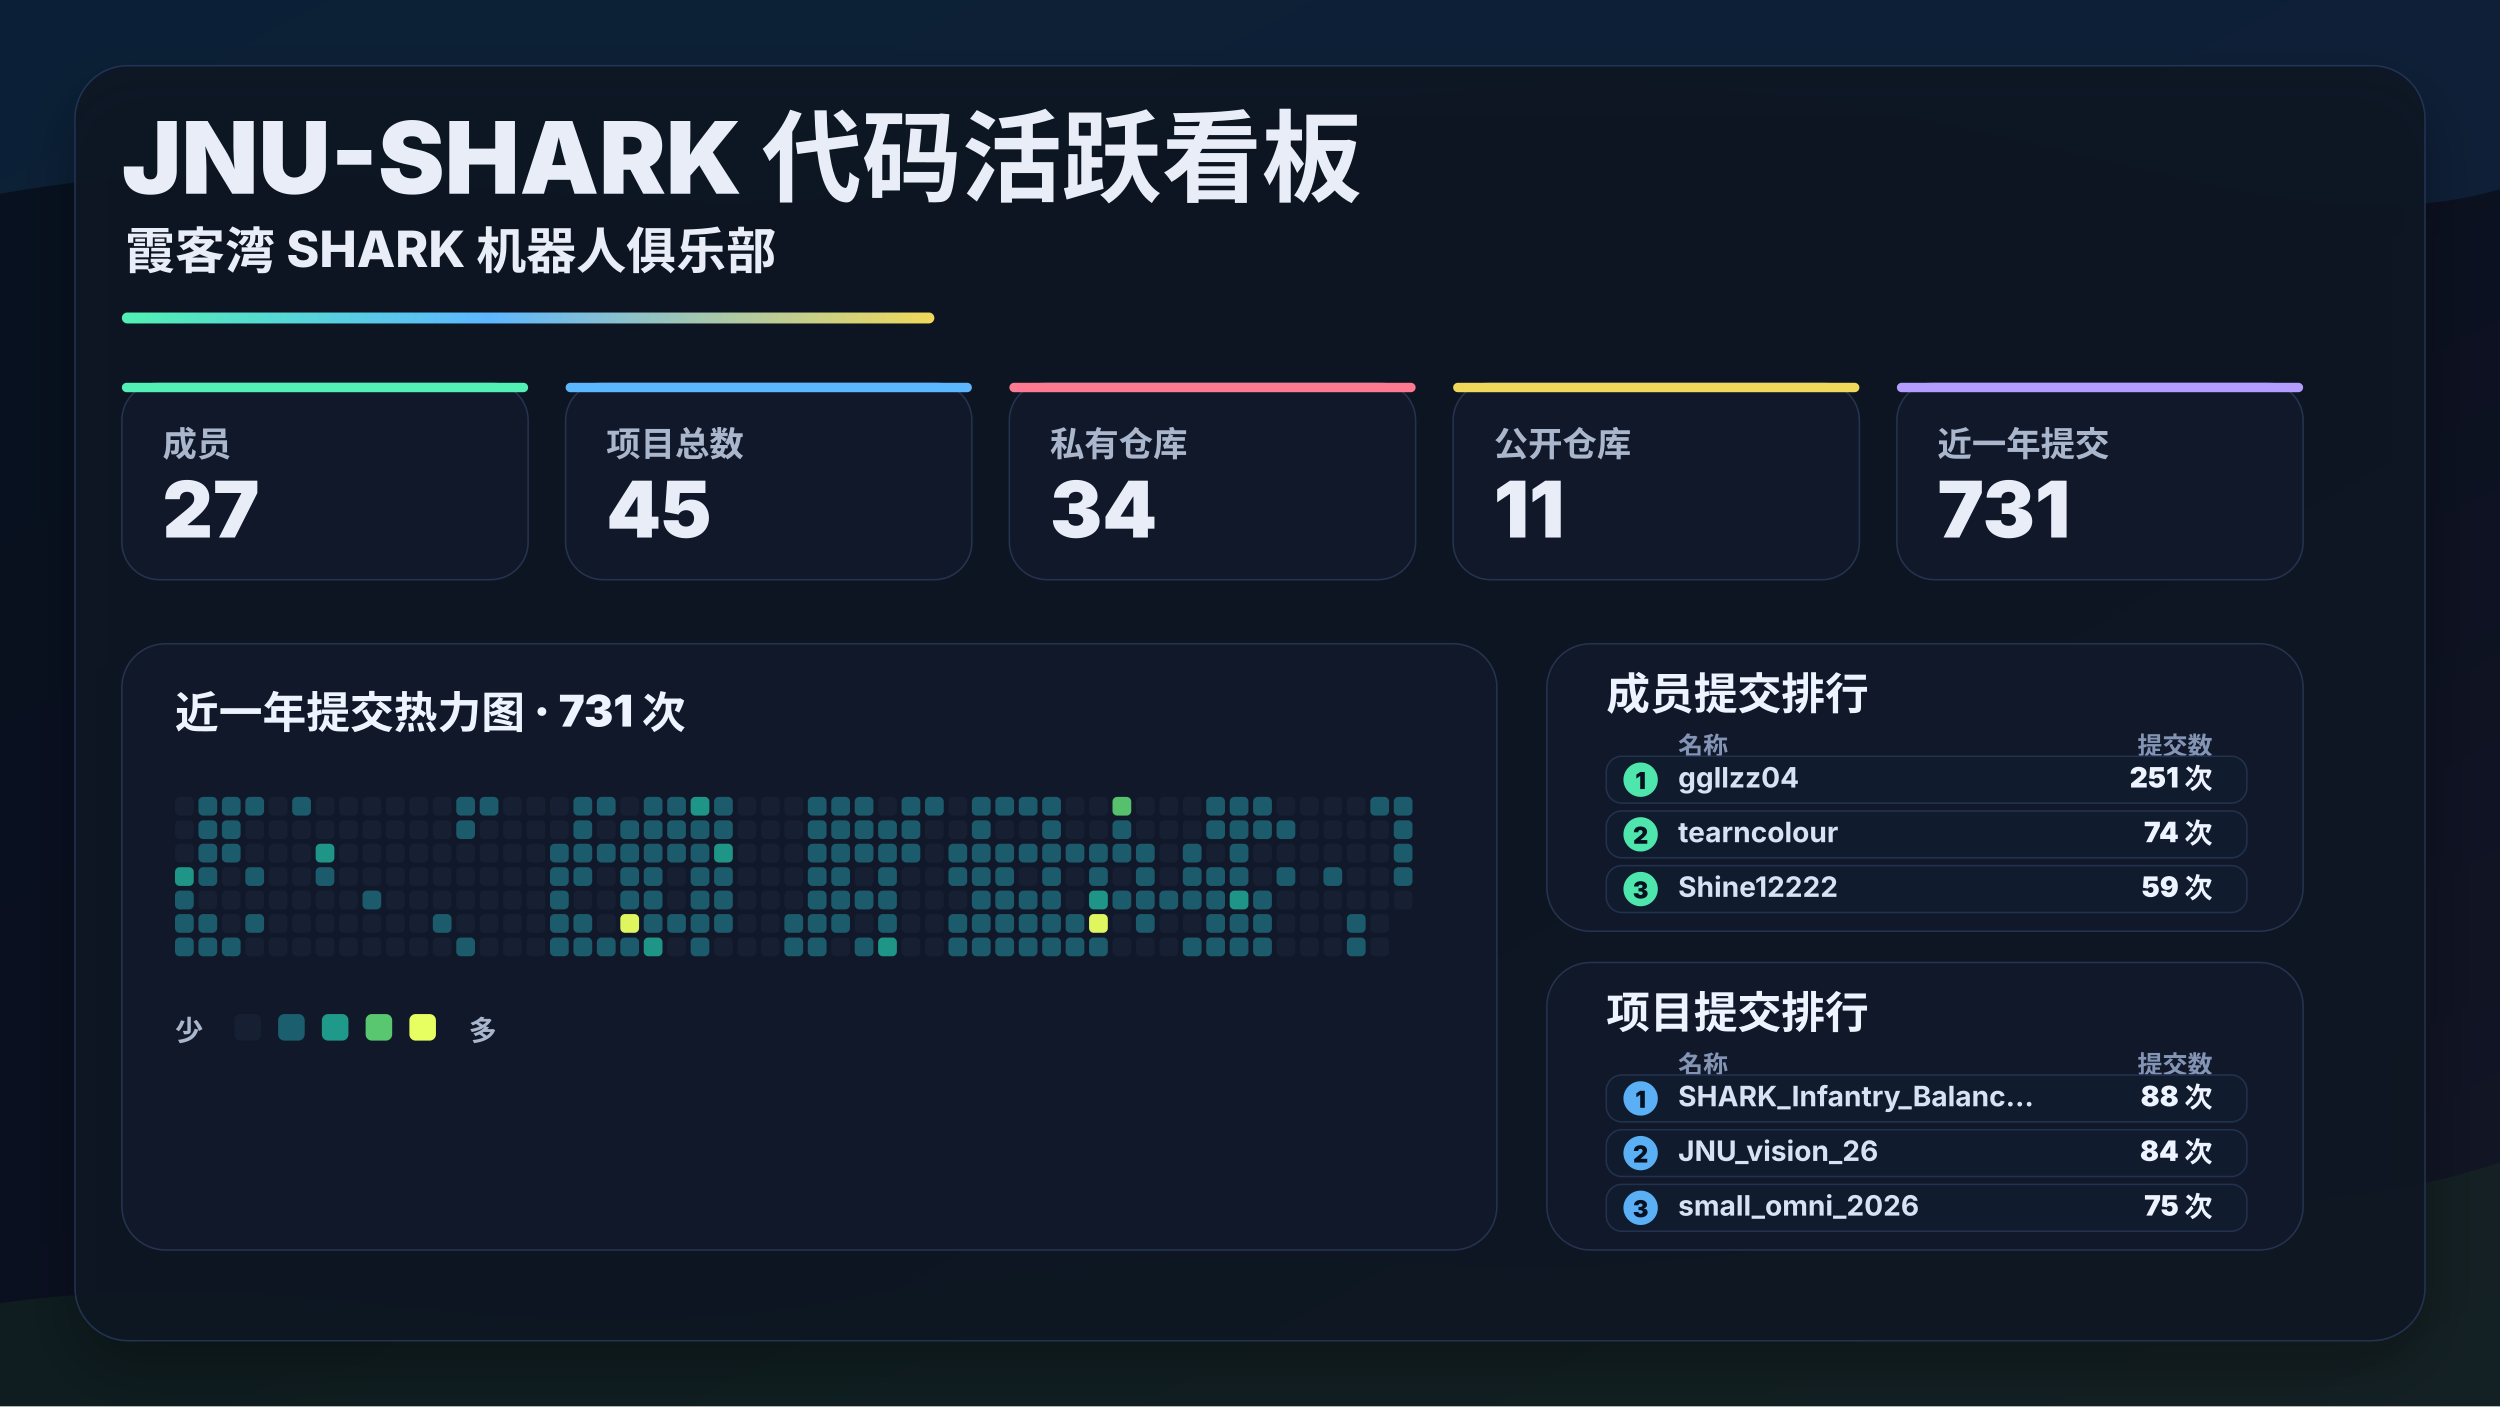
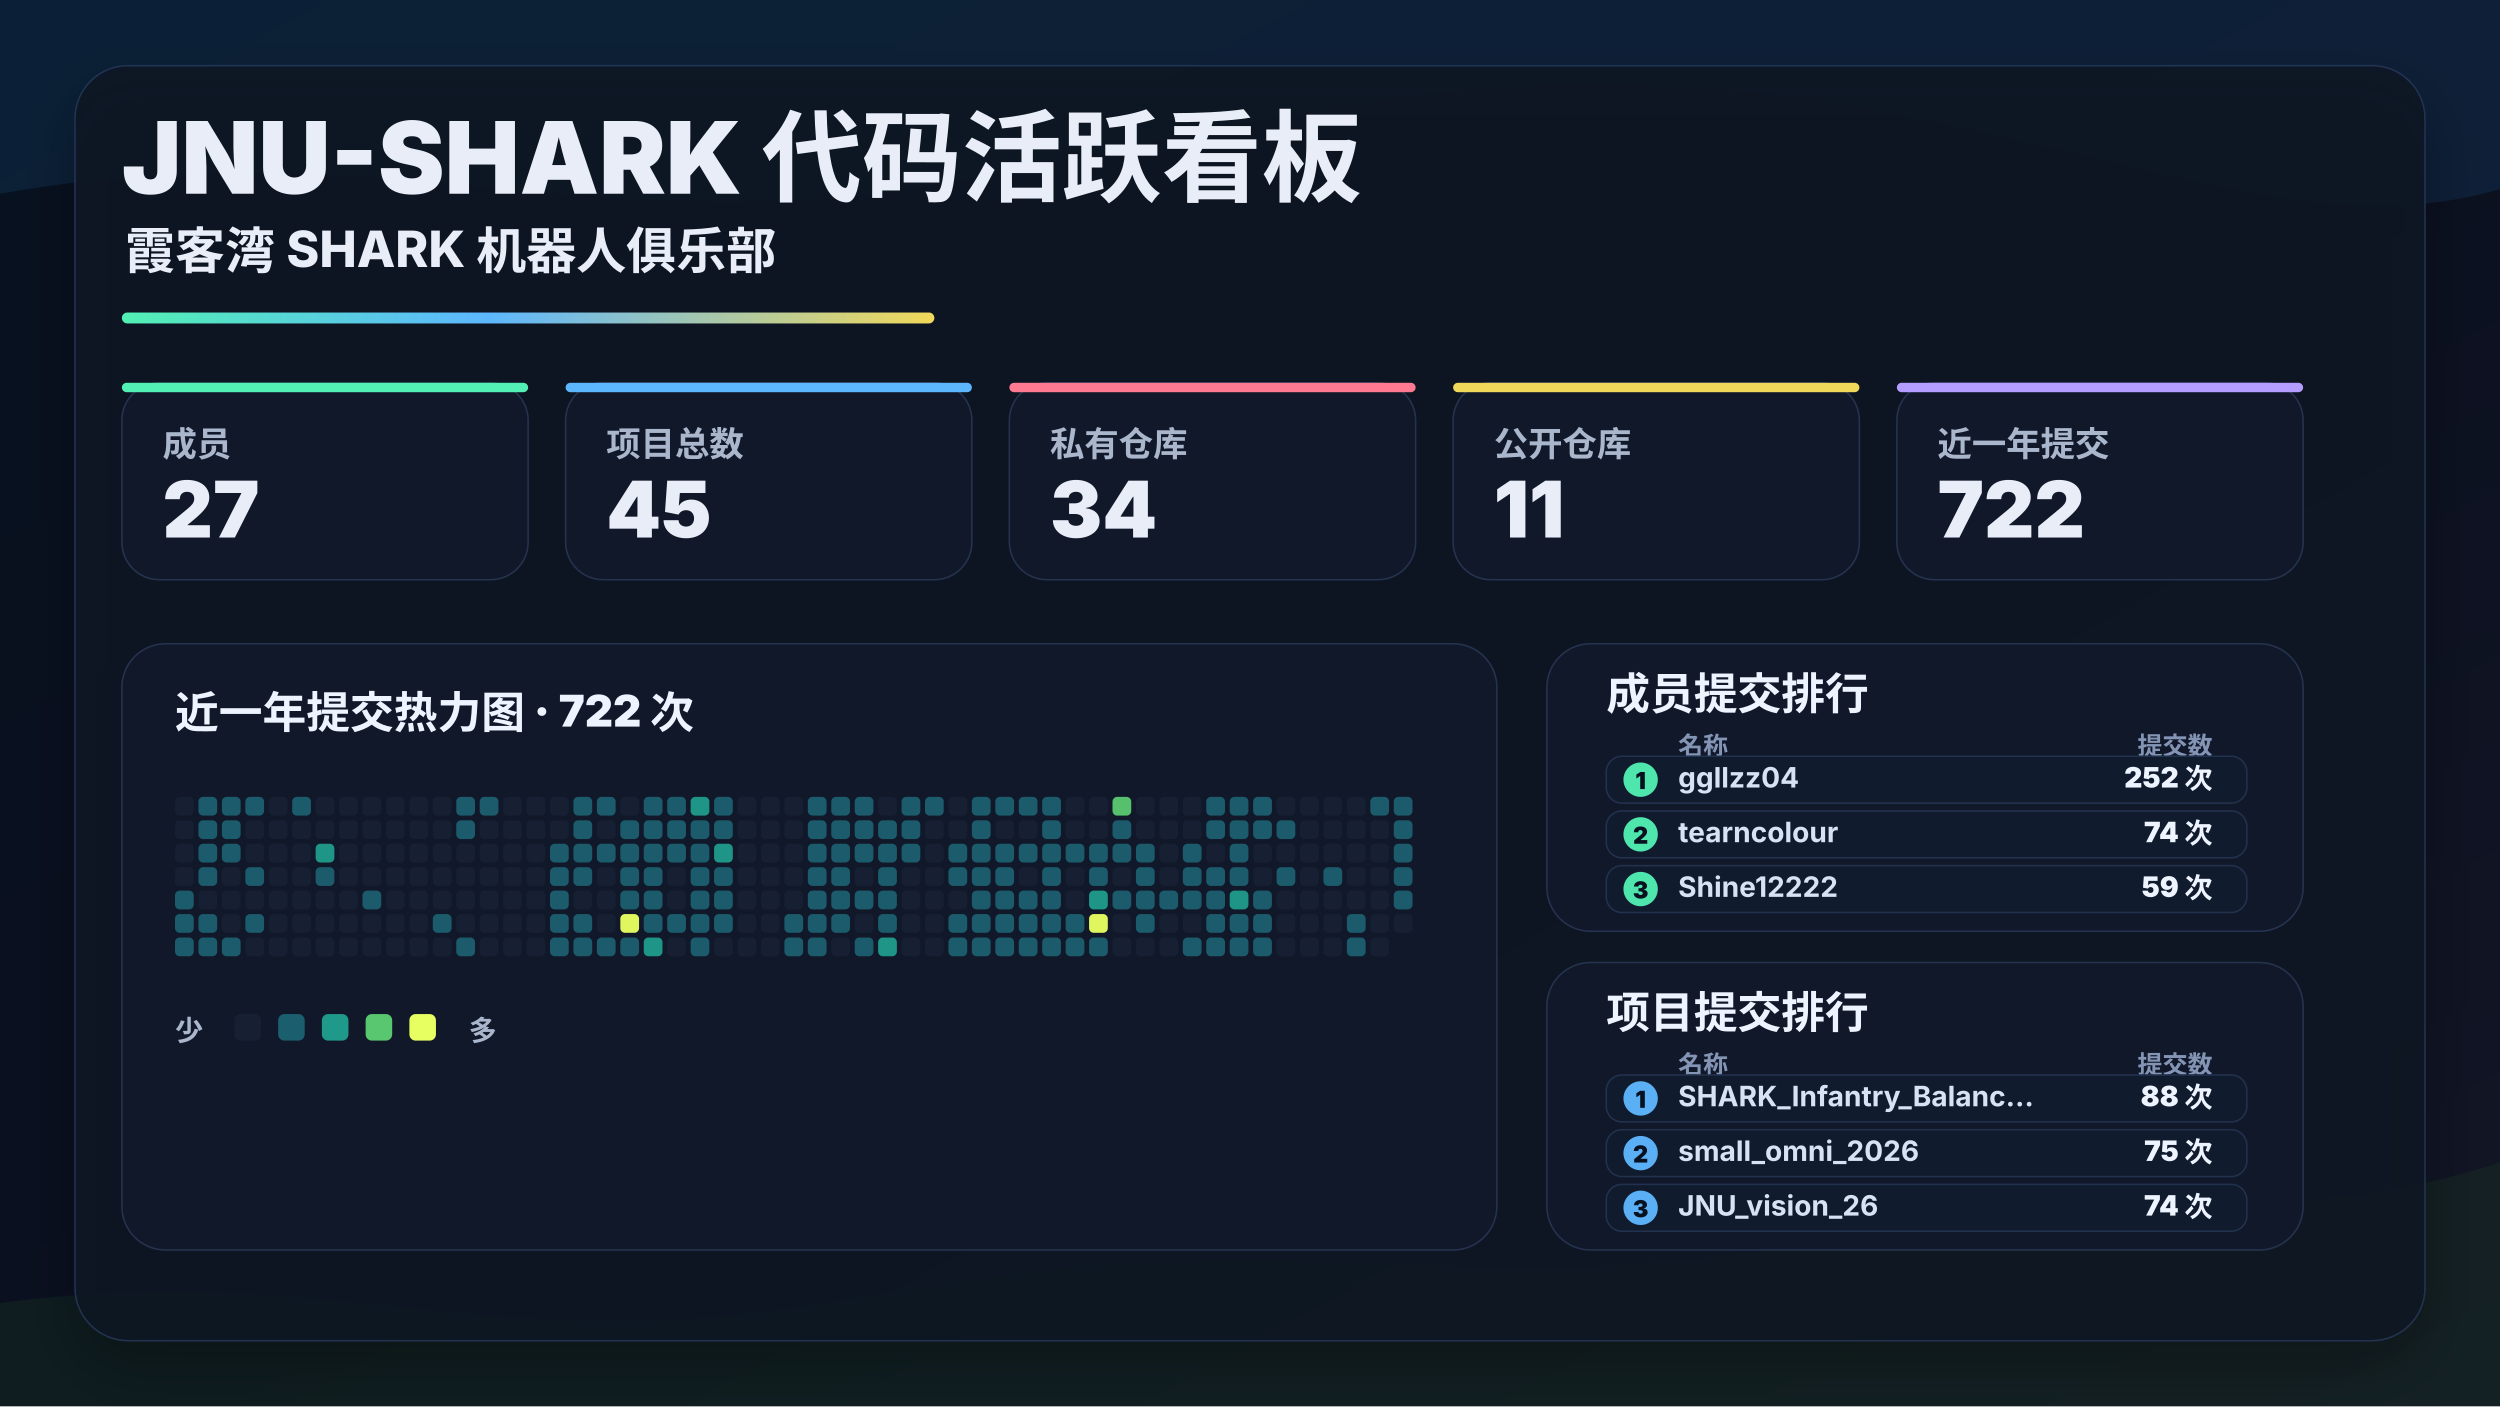
<svg xmlns="http://www.w3.org/2000/svg" width="1600" height="900" viewBox="0 0 1600 900" role="img" aria-labelledby="title desc">
  <defs>
    <linearGradient id="bg" x1="0" y1="0" x2="1" y2="1">
      <stop offset="0" stop-color="#07111f" />
      <stop offset="0.52" stop-color="#0b1020" />
      <stop offset="1" stop-color="#131625" />
    </linearGradient>
    <linearGradient id="hero" x1="0" y1="0" x2="1" y2="0">
      <stop offset="0" stop-color="#52f0b4" />
      <stop offset="0.45" stop-color="#5db7ff" />
      <stop offset="1" stop-color="#f0d85a" />
    </linearGradient>
    <filter id="softShadow" x="-10%" y="-10%" width="120%" height="120%">
      <feDropShadow dx="0" dy="18" stdDeviation="18" flood-color="#000000" flood-opacity="0.32" />
    </filter>
  </defs>
  <style>
    text { font-family: Inter, ui-sans-serif, system-ui, -apple-system, BlinkMacSystemFont, "Segoe UI", "PingFang SC", "Microsoft YaHei", sans-serif; fill: #e8edf7; }
    .title { font-size: 64px; font-weight: 900; letter-spacing: 0; }
    .subtitle { font-size: 32px; font-weight: 780; fill: #e8edf7; }
    .label { font-size: 22px; fill: #aab6cc; font-weight: 760; }
    .stat { font-size: 50px; font-weight: 900; }
    .section-title { font-size: 28px; font-weight: 860; fill: #eef4ff; }
    .table-head { font-size: 16px; fill: #8494b4; font-weight: 720; }
    .row-name { font-size: 18px; fill: #d7e2f4; font-weight: 720; }
    .row-value { font-size: 18px; fill: #eef4ff; font-weight: 860; }
    .rank { font-size: 15px; fill: #07111f; font-weight: 900; }
    .tiny { font-size: 18px; fill: #aab6cc; font-weight: 620; }
  </style>
  <rect width="1600" height="900" fill="url(#bg)" />
  <path d="M0 124 C250 80 385 160 620 114 C860 67 982 28 1220 74 C1392 108 1495 152 1600 121 L1600 0 L0 0 Z" fill="#12385c" opacity="0.38" />
  <path d="M0 834 C216 805 318 875 553 830 C835 776 935 837 1160 794 C1350 758 1464 789 1600 744 L1600 900 L0 900 Z" fill="#173622" opacity="0.36" />
  <g filter="url(#softShadow)">
    <rect x="48" y="42" width="1504" height="816" rx="34" fill="#0b1324" opacity="0.88" stroke="#263654" />
  </g>
  <text x="78" y="124" class="title">JNU-SHARK 代码活跃看板</text>
  <text x="80" y="172" class="subtitle">霞客湾 SHARK 机器人俱乐部</text>
  <rect x="78" y="200" width="520" height="7" rx="3.5" fill="url(#hero)" />
  <g>
    <rect x="78" y="245" width="260" height="126" rx="24" fill="#10182a" stroke="#25334f" />
    <rect x="78" y="245" width="260" height="6" rx="3" fill="#52f0b4" />
    <text x="104" y="292" class="label">成员</text>
    <text x="104" y="344" class="stat">27</text>
  </g>
  <g>
    <rect x="362" y="245" width="260" height="126" rx="24" fill="#10182a" stroke="#25334f" />
    <rect x="362" y="245" width="260" height="6" rx="3" fill="#5db7ff" />
    <text x="388" y="292" class="label">项目总数</text>
    <text x="388" y="344" class="stat">45</text>
  </g>
  <g>
    <rect x="646" y="245" width="260" height="126" rx="24" fill="#10182a" stroke="#25334f" />
    <rect x="646" y="245" width="260" height="6" rx="3" fill="#ff7a90" />
    <text x="672" y="292" class="label">私有仓库</text>
    <text x="672" y="344" class="stat">34</text>
  </g>
  <g>
    <rect x="930" y="245" width="260" height="126" rx="24" fill="#10182a" stroke="#25334f" />
    <rect x="930" y="245" width="260" height="6" rx="3" fill="#f0d85a" />
    <text x="956" y="292" class="label">公开仓库</text>
    <text x="956" y="344" class="stat">11</text>
  </g>
  <g>
    <rect x="1214" y="245" width="260" height="126" rx="24" fill="#10182a" stroke="#25334f" />
    <rect x="1214" y="245" width="260" height="6" rx="3" fill="#b59cff" />
    <text x="1240" y="292" class="label">近一年提交</text>
-     <text x="1240" y="344" class="stat">731</text>
+     <text x="1240" y="344" class="stat">722</text>
  </g>
  <rect x="78" y="412" width="880" height="388" rx="28" fill="#10182a" stroke="#25334f" />
-   <text x="112" y="466" class="section-title">近一年提交热力图 · 731 次</text>
+   <text x="112" y="466" class="section-title">近一年提交热力图 · 722 次</text>
  <rect x="112" y="510" width="12" height="12" rx="3" fill="#172033" opacity="0.96" />
  <rect x="112" y="525" width="12" height="12" rx="3" fill="#172033" opacity="0.96" />
  <rect x="112" y="540" width="12" height="12" rx="3" fill="#172033" opacity="0.96" />
-   <rect x="112" y="555" width="12" height="12" rx="3" fill="#1f9a8a" opacity="0.96" />
+   <rect x="112" y="555" width="12" height="12" rx="3" fill="#172033" opacity="0.96" />
  <rect x="112" y="570" width="12" height="12" rx="3" fill="#1b5e6d" opacity="0.96" />
  <rect x="112" y="585" width="12" height="12" rx="3" fill="#1b5e6d" opacity="0.96" />
  <rect x="112" y="600" width="12" height="12" rx="3" fill="#1b5e6d" opacity="0.96" />
  <rect x="127" y="510" width="12" height="12" rx="3" fill="#1b5e6d" opacity="0.96" />
  <rect x="127" y="525" width="12" height="12" rx="3" fill="#1b5e6d" opacity="0.96" />
  <rect x="127" y="540" width="12" height="12" rx="3" fill="#1b5e6d" opacity="0.96" />
  <rect x="127" y="555" width="12" height="12" rx="3" fill="#1b5e6d" opacity="0.96" />
  <rect x="127" y="570" width="12" height="12" rx="3" fill="#172033" opacity="0.96" />
  <rect x="127" y="585" width="12" height="12" rx="3" fill="#1b5e6d" opacity="0.96" />
  <rect x="127" y="600" width="12" height="12" rx="3" fill="#1b5e6d" opacity="0.96" />
  <rect x="142" y="510" width="12" height="12" rx="3" fill="#1b5e6d" opacity="0.96" />
  <rect x="142" y="525" width="12" height="12" rx="3" fill="#1b5e6d" opacity="0.96" />
  <rect x="142" y="540" width="12" height="12" rx="3" fill="#1b5e6d" opacity="0.96" />
  <rect x="142" y="555" width="12" height="12" rx="3" fill="#172033" opacity="0.96" />
  <rect x="142" y="570" width="12" height="12" rx="3" fill="#172033" opacity="0.96" />
  <rect x="142" y="585" width="12" height="12" rx="3" fill="#172033" opacity="0.96" />
  <rect x="142" y="600" width="12" height="12" rx="3" fill="#1b5e6d" opacity="0.96" />
  <rect x="157" y="510" width="12" height="12" rx="3" fill="#1b5e6d" opacity="0.96" />
  <rect x="157" y="525" width="12" height="12" rx="3" fill="#172033" opacity="0.96" />
  <rect x="157" y="540" width="12" height="12" rx="3" fill="#172033" opacity="0.96" />
  <rect x="157" y="555" width="12" height="12" rx="3" fill="#1b5e6d" opacity="0.96" />
  <rect x="157" y="570" width="12" height="12" rx="3" fill="#172033" opacity="0.96" />
  <rect x="157" y="585" width="12" height="12" rx="3" fill="#1b5e6d" opacity="0.96" />
  <rect x="157" y="600" width="12" height="12" rx="3" fill="#172033" opacity="0.96" />
  <rect x="172" y="510" width="12" height="12" rx="3" fill="#172033" opacity="0.96" />
  <rect x="172" y="525" width="12" height="12" rx="3" fill="#172033" opacity="0.96" />
  <rect x="172" y="540" width="12" height="12" rx="3" fill="#172033" opacity="0.96" />
  <rect x="172" y="555" width="12" height="12" rx="3" fill="#172033" opacity="0.96" />
  <rect x="172" y="570" width="12" height="12" rx="3" fill="#172033" opacity="0.96" />
  <rect x="172" y="585" width="12" height="12" rx="3" fill="#172033" opacity="0.96" />
  <rect x="172" y="600" width="12" height="12" rx="3" fill="#172033" opacity="0.96" />
  <rect x="187" y="510" width="12" height="12" rx="3" fill="#1b5e6d" opacity="0.96" />
  <rect x="187" y="525" width="12" height="12" rx="3" fill="#172033" opacity="0.96" />
  <rect x="187" y="540" width="12" height="12" rx="3" fill="#172033" opacity="0.96" />
  <rect x="187" y="555" width="12" height="12" rx="3" fill="#172033" opacity="0.96" />
  <rect x="187" y="570" width="12" height="12" rx="3" fill="#172033" opacity="0.96" />
  <rect x="187" y="585" width="12" height="12" rx="3" fill="#172033" opacity="0.96" />
  <rect x="187" y="600" width="12" height="12" rx="3" fill="#172033" opacity="0.96" />
  <rect x="202" y="510" width="12" height="12" rx="3" fill="#172033" opacity="0.96" />
  <rect x="202" y="525" width="12" height="12" rx="3" fill="#172033" opacity="0.96" />
  <rect x="202" y="540" width="12" height="12" rx="3" fill="#1f9a8a" opacity="0.96" />
  <rect x="202" y="555" width="12" height="12" rx="3" fill="#1b5e6d" opacity="0.96" />
  <rect x="202" y="570" width="12" height="12" rx="3" fill="#172033" opacity="0.96" />
  <rect x="202" y="585" width="12" height="12" rx="3" fill="#172033" opacity="0.96" />
  <rect x="202" y="600" width="12" height="12" rx="3" fill="#172033" opacity="0.96" />
  <rect x="217" y="510" width="12" height="12" rx="3" fill="#172033" opacity="0.96" />
  <rect x="217" y="525" width="12" height="12" rx="3" fill="#172033" opacity="0.96" />
  <rect x="217" y="540" width="12" height="12" rx="3" fill="#172033" opacity="0.96" />
  <rect x="217" y="555" width="12" height="12" rx="3" fill="#172033" opacity="0.96" />
  <rect x="217" y="570" width="12" height="12" rx="3" fill="#172033" opacity="0.96" />
  <rect x="217" y="585" width="12" height="12" rx="3" fill="#172033" opacity="0.96" />
  <rect x="217" y="600" width="12" height="12" rx="3" fill="#172033" opacity="0.96" />
  <rect x="232" y="510" width="12" height="12" rx="3" fill="#172033" opacity="0.96" />
  <rect x="232" y="525" width="12" height="12" rx="3" fill="#172033" opacity="0.96" />
  <rect x="232" y="540" width="12" height="12" rx="3" fill="#172033" opacity="0.96" />
  <rect x="232" y="555" width="12" height="12" rx="3" fill="#172033" opacity="0.96" />
  <rect x="232" y="570" width="12" height="12" rx="3" fill="#1b5e6d" opacity="0.96" />
  <rect x="232" y="585" width="12" height="12" rx="3" fill="#172033" opacity="0.96" />
  <rect x="232" y="600" width="12" height="12" rx="3" fill="#172033" opacity="0.96" />
  <rect x="247" y="510" width="12" height="12" rx="3" fill="#172033" opacity="0.96" />
  <rect x="247" y="525" width="12" height="12" rx="3" fill="#172033" opacity="0.96" />
  <rect x="247" y="540" width="12" height="12" rx="3" fill="#172033" opacity="0.96" />
  <rect x="247" y="555" width="12" height="12" rx="3" fill="#172033" opacity="0.96" />
  <rect x="247" y="570" width="12" height="12" rx="3" fill="#172033" opacity="0.96" />
  <rect x="247" y="585" width="12" height="12" rx="3" fill="#172033" opacity="0.96" />
  <rect x="247" y="600" width="12" height="12" rx="3" fill="#172033" opacity="0.96" />
  <rect x="262" y="510" width="12" height="12" rx="3" fill="#172033" opacity="0.96" />
  <rect x="262" y="525" width="12" height="12" rx="3" fill="#172033" opacity="0.96" />
  <rect x="262" y="540" width="12" height="12" rx="3" fill="#172033" opacity="0.96" />
  <rect x="262" y="555" width="12" height="12" rx="3" fill="#172033" opacity="0.96" />
  <rect x="262" y="570" width="12" height="12" rx="3" fill="#172033" opacity="0.96" />
  <rect x="262" y="585" width="12" height="12" rx="3" fill="#172033" opacity="0.96" />
  <rect x="262" y="600" width="12" height="12" rx="3" fill="#172033" opacity="0.96" />
  <rect x="277" y="510" width="12" height="12" rx="3" fill="#172033" opacity="0.96" />
  <rect x="277" y="525" width="12" height="12" rx="3" fill="#172033" opacity="0.96" />
  <rect x="277" y="540" width="12" height="12" rx="3" fill="#172033" opacity="0.96" />
  <rect x="277" y="555" width="12" height="12" rx="3" fill="#172033" opacity="0.96" />
  <rect x="277" y="570" width="12" height="12" rx="3" fill="#172033" opacity="0.96" />
  <rect x="277" y="585" width="12" height="12" rx="3" fill="#1b5e6d" opacity="0.96" />
  <rect x="277" y="600" width="12" height="12" rx="3" fill="#172033" opacity="0.96" />
  <rect x="292" y="510" width="12" height="12" rx="3" fill="#1b5e6d" opacity="0.96" />
  <rect x="292" y="525" width="12" height="12" rx="3" fill="#1b5e6d" opacity="0.96" />
  <rect x="292" y="540" width="12" height="12" rx="3" fill="#172033" opacity="0.96" />
  <rect x="292" y="555" width="12" height="12" rx="3" fill="#172033" opacity="0.96" />
  <rect x="292" y="570" width="12" height="12" rx="3" fill="#172033" opacity="0.96" />
  <rect x="292" y="585" width="12" height="12" rx="3" fill="#172033" opacity="0.96" />
  <rect x="292" y="600" width="12" height="12" rx="3" fill="#1b5e6d" opacity="0.96" />
  <rect x="307" y="510" width="12" height="12" rx="3" fill="#1b5e6d" opacity="0.96" />
  <rect x="307" y="525" width="12" height="12" rx="3" fill="#172033" opacity="0.96" />
  <rect x="307" y="540" width="12" height="12" rx="3" fill="#172033" opacity="0.96" />
  <rect x="307" y="555" width="12" height="12" rx="3" fill="#172033" opacity="0.96" />
  <rect x="307" y="570" width="12" height="12" rx="3" fill="#172033" opacity="0.96" />
  <rect x="307" y="585" width="12" height="12" rx="3" fill="#172033" opacity="0.96" />
  <rect x="307" y="600" width="12" height="12" rx="3" fill="#172033" opacity="0.96" />
  <rect x="322" y="510" width="12" height="12" rx="3" fill="#172033" opacity="0.96" />
  <rect x="322" y="525" width="12" height="12" rx="3" fill="#172033" opacity="0.96" />
  <rect x="322" y="540" width="12" height="12" rx="3" fill="#172033" opacity="0.96" />
  <rect x="322" y="555" width="12" height="12" rx="3" fill="#172033" opacity="0.96" />
  <rect x="322" y="570" width="12" height="12" rx="3" fill="#172033" opacity="0.96" />
  <rect x="322" y="585" width="12" height="12" rx="3" fill="#172033" opacity="0.96" />
  <rect x="322" y="600" width="12" height="12" rx="3" fill="#172033" opacity="0.96" />
  <rect x="337" y="510" width="12" height="12" rx="3" fill="#172033" opacity="0.96" />
  <rect x="337" y="525" width="12" height="12" rx="3" fill="#172033" opacity="0.96" />
  <rect x="337" y="540" width="12" height="12" rx="3" fill="#172033" opacity="0.96" />
  <rect x="337" y="555" width="12" height="12" rx="3" fill="#172033" opacity="0.96" />
  <rect x="337" y="570" width="12" height="12" rx="3" fill="#172033" opacity="0.96" />
  <rect x="337" y="585" width="12" height="12" rx="3" fill="#172033" opacity="0.96" />
  <rect x="337" y="600" width="12" height="12" rx="3" fill="#172033" opacity="0.96" />
  <rect x="352" y="510" width="12" height="12" rx="3" fill="#172033" opacity="0.96" />
  <rect x="352" y="525" width="12" height="12" rx="3" fill="#172033" opacity="0.96" />
  <rect x="352" y="540" width="12" height="12" rx="3" fill="#1b5e6d" opacity="0.96" />
  <rect x="352" y="555" width="12" height="12" rx="3" fill="#1b5e6d" opacity="0.96" />
  <rect x="352" y="570" width="12" height="12" rx="3" fill="#1b5e6d" opacity="0.96" />
  <rect x="352" y="585" width="12" height="12" rx="3" fill="#1b5e6d" opacity="0.96" />
  <rect x="352" y="600" width="12" height="12" rx="3" fill="#1b5e6d" opacity="0.96" />
  <rect x="367" y="510" width="12" height="12" rx="3" fill="#1b5e6d" opacity="0.96" />
  <rect x="367" y="525" width="12" height="12" rx="3" fill="#1b5e6d" opacity="0.96" />
  <rect x="367" y="540" width="12" height="12" rx="3" fill="#1b5e6d" opacity="0.96" />
  <rect x="367" y="555" width="12" height="12" rx="3" fill="#1b5e6d" opacity="0.96" />
  <rect x="367" y="570" width="12" height="12" rx="3" fill="#172033" opacity="0.96" />
  <rect x="367" y="585" width="12" height="12" rx="3" fill="#1b5e6d" opacity="0.96" />
  <rect x="367" y="600" width="12" height="12" rx="3" fill="#1b5e6d" opacity="0.96" />
  <rect x="382" y="510" width="12" height="12" rx="3" fill="#1b5e6d" opacity="0.96" />
  <rect x="382" y="525" width="12" height="12" rx="3" fill="#172033" opacity="0.96" />
  <rect x="382" y="540" width="12" height="12" rx="3" fill="#1b5e6d" opacity="0.96" />
  <rect x="382" y="555" width="12" height="12" rx="3" fill="#172033" opacity="0.96" />
  <rect x="382" y="570" width="12" height="12" rx="3" fill="#172033" opacity="0.96" />
  <rect x="382" y="585" width="12" height="12" rx="3" fill="#172033" opacity="0.96" />
  <rect x="382" y="600" width="12" height="12" rx="3" fill="#1b5e6d" opacity="0.96" />
  <rect x="397" y="510" width="12" height="12" rx="3" fill="#172033" opacity="0.96" />
  <rect x="397" y="525" width="12" height="12" rx="3" fill="#1b5e6d" opacity="0.96" />
  <rect x="397" y="540" width="12" height="12" rx="3" fill="#1b5e6d" opacity="0.96" />
  <rect x="397" y="555" width="12" height="12" rx="3" fill="#1b5e6d" opacity="0.96" />
  <rect x="397" y="570" width="12" height="12" rx="3" fill="#1b5e6d" opacity="0.96" />
  <rect x="397" y="585" width="12" height="12" rx="3" fill="#e7ff61" opacity="0.96" />
  <rect x="397" y="600" width="12" height="12" rx="3" fill="#1b5e6d" opacity="0.96" />
  <rect x="412" y="510" width="12" height="12" rx="3" fill="#1b5e6d" opacity="0.96" />
  <rect x="412" y="525" width="12" height="12" rx="3" fill="#1b5e6d" opacity="0.96" />
  <rect x="412" y="540" width="12" height="12" rx="3" fill="#1b5e6d" opacity="0.96" />
  <rect x="412" y="555" width="12" height="12" rx="3" fill="#1b5e6d" opacity="0.96" />
  <rect x="412" y="570" width="12" height="12" rx="3" fill="#1b5e6d" opacity="0.96" />
  <rect x="412" y="585" width="12" height="12" rx="3" fill="#1b5e6d" opacity="0.96" />
  <rect x="412" y="600" width="12" height="12" rx="3" fill="#1f9a8a" opacity="0.96" />
  <rect x="427" y="510" width="12" height="12" rx="3" fill="#1b5e6d" opacity="0.96" />
  <rect x="427" y="525" width="12" height="12" rx="3" fill="#1b5e6d" opacity="0.96" />
  <rect x="427" y="540" width="12" height="12" rx="3" fill="#1b5e6d" opacity="0.96" />
  <rect x="427" y="555" width="12" height="12" rx="3" fill="#172033" opacity="0.96" />
  <rect x="427" y="570" width="12" height="12" rx="3" fill="#172033" opacity="0.96" />
  <rect x="427" y="585" width="12" height="12" rx="3" fill="#1b5e6d" opacity="0.96" />
  <rect x="427" y="600" width="12" height="12" rx="3" fill="#172033" opacity="0.96" />
  <rect x="442" y="510" width="12" height="12" rx="3" fill="#1f9a8a" opacity="0.96" />
  <rect x="442" y="525" width="12" height="12" rx="3" fill="#1b5e6d" opacity="0.96" />
  <rect x="442" y="540" width="12" height="12" rx="3" fill="#1b5e6d" opacity="0.96" />
  <rect x="442" y="555" width="12" height="12" rx="3" fill="#1b5e6d" opacity="0.96" />
  <rect x="442" y="570" width="12" height="12" rx="3" fill="#1b5e6d" opacity="0.96" />
  <rect x="442" y="585" width="12" height="12" rx="3" fill="#1b5e6d" opacity="0.96" />
  <rect x="442" y="600" width="12" height="12" rx="3" fill="#1b5e6d" opacity="0.96" />
  <rect x="457" y="510" width="12" height="12" rx="3" fill="#1b5e6d" opacity="0.96" />
  <rect x="457" y="525" width="12" height="12" rx="3" fill="#1b5e6d" opacity="0.96" />
  <rect x="457" y="540" width="12" height="12" rx="3" fill="#1f9a8a" opacity="0.96" />
  <rect x="457" y="555" width="12" height="12" rx="3" fill="#1b5e6d" opacity="0.96" />
  <rect x="457" y="570" width="12" height="12" rx="3" fill="#1b5e6d" opacity="0.96" />
  <rect x="457" y="585" width="12" height="12" rx="3" fill="#1b5e6d" opacity="0.96" />
  <rect x="457" y="600" width="12" height="12" rx="3" fill="#172033" opacity="0.96" />
  <rect x="472" y="510" width="12" height="12" rx="3" fill="#172033" opacity="0.96" />
  <rect x="472" y="525" width="12" height="12" rx="3" fill="#172033" opacity="0.96" />
  <rect x="472" y="540" width="12" height="12" rx="3" fill="#172033" opacity="0.96" />
  <rect x="472" y="555" width="12" height="12" rx="3" fill="#172033" opacity="0.96" />
  <rect x="472" y="570" width="12" height="12" rx="3" fill="#172033" opacity="0.96" />
  <rect x="472" y="585" width="12" height="12" rx="3" fill="#172033" opacity="0.96" />
  <rect x="472" y="600" width="12" height="12" rx="3" fill="#172033" opacity="0.96" />
  <rect x="487" y="510" width="12" height="12" rx="3" fill="#172033" opacity="0.96" />
  <rect x="487" y="525" width="12" height="12" rx="3" fill="#172033" opacity="0.96" />
  <rect x="487" y="540" width="12" height="12" rx="3" fill="#172033" opacity="0.96" />
  <rect x="487" y="555" width="12" height="12" rx="3" fill="#172033" opacity="0.96" />
  <rect x="487" y="570" width="12" height="12" rx="3" fill="#172033" opacity="0.96" />
  <rect x="487" y="585" width="12" height="12" rx="3" fill="#172033" opacity="0.96" />
  <rect x="487" y="600" width="12" height="12" rx="3" fill="#172033" opacity="0.96" />
  <rect x="502" y="510" width="12" height="12" rx="3" fill="#172033" opacity="0.96" />
  <rect x="502" y="525" width="12" height="12" rx="3" fill="#172033" opacity="0.96" />
  <rect x="502" y="540" width="12" height="12" rx="3" fill="#172033" opacity="0.96" />
  <rect x="502" y="555" width="12" height="12" rx="3" fill="#172033" opacity="0.96" />
  <rect x="502" y="570" width="12" height="12" rx="3" fill="#172033" opacity="0.96" />
  <rect x="502" y="585" width="12" height="12" rx="3" fill="#1b5e6d" opacity="0.96" />
  <rect x="502" y="600" width="12" height="12" rx="3" fill="#1b5e6d" opacity="0.96" />
  <rect x="517" y="510" width="12" height="12" rx="3" fill="#1b5e6d" opacity="0.96" />
  <rect x="517" y="525" width="12" height="12" rx="3" fill="#1b5e6d" opacity="0.96" />
  <rect x="517" y="540" width="12" height="12" rx="3" fill="#1b5e6d" opacity="0.96" />
  <rect x="517" y="555" width="12" height="12" rx="3" fill="#1b5e6d" opacity="0.96" />
  <rect x="517" y="570" width="12" height="12" rx="3" fill="#1b5e6d" opacity="0.96" />
  <rect x="517" y="585" width="12" height="12" rx="3" fill="#1b5e6d" opacity="0.96" />
  <rect x="517" y="600" width="12" height="12" rx="3" fill="#1b5e6d" opacity="0.96" />
  <rect x="532" y="510" width="12" height="12" rx="3" fill="#1b5e6d" opacity="0.96" />
  <rect x="532" y="525" width="12" height="12" rx="3" fill="#1b5e6d" opacity="0.96" />
  <rect x="532" y="540" width="12" height="12" rx="3" fill="#1b5e6d" opacity="0.96" />
  <rect x="532" y="555" width="12" height="12" rx="3" fill="#1b5e6d" opacity="0.96" />
  <rect x="532" y="570" width="12" height="12" rx="3" fill="#1b5e6d" opacity="0.96" />
  <rect x="532" y="585" width="12" height="12" rx="3" fill="#1b5e6d" opacity="0.96" />
  <rect x="532" y="600" width="12" height="12" rx="3" fill="#172033" opacity="0.96" />
  <rect x="547" y="510" width="12" height="12" rx="3" fill="#1b5e6d" opacity="0.96" />
  <rect x="547" y="525" width="12" height="12" rx="3" fill="#1b5e6d" opacity="0.96" />
  <rect x="547" y="540" width="12" height="12" rx="3" fill="#1b5e6d" opacity="0.96" />
  <rect x="547" y="555" width="12" height="12" rx="3" fill="#172033" opacity="0.96" />
  <rect x="547" y="570" width="12" height="12" rx="3" fill="#1b5e6d" opacity="0.96" />
  <rect x="547" y="585" width="12" height="12" rx="3" fill="#172033" opacity="0.96" />
  <rect x="547" y="600" width="12" height="12" rx="3" fill="#1b5e6d" opacity="0.96" />
  <rect x="562" y="510" width="12" height="12" rx="3" fill="#172033" opacity="0.96" />
  <rect x="562" y="525" width="12" height="12" rx="3" fill="#1b5e6d" opacity="0.96" />
  <rect x="562" y="540" width="12" height="12" rx="3" fill="#1b5e6d" opacity="0.96" />
  <rect x="562" y="555" width="12" height="12" rx="3" fill="#1b5e6d" opacity="0.96" />
  <rect x="562" y="570" width="12" height="12" rx="3" fill="#1b5e6d" opacity="0.96" />
  <rect x="562" y="585" width="12" height="12" rx="3" fill="#1b5e6d" opacity="0.96" />
  <rect x="562" y="600" width="12" height="12" rx="3" fill="#1f9a8a" opacity="0.96" />
  <rect x="577" y="510" width="12" height="12" rx="3" fill="#1b5e6d" opacity="0.96" />
  <rect x="577" y="525" width="12" height="12" rx="3" fill="#1b5e6d" opacity="0.96" />
  <rect x="577" y="540" width="12" height="12" rx="3" fill="#1b5e6d" opacity="0.96" />
  <rect x="577" y="555" width="12" height="12" rx="3" fill="#172033" opacity="0.96" />
  <rect x="577" y="570" width="12" height="12" rx="3" fill="#172033" opacity="0.96" />
  <rect x="577" y="585" width="12" height="12" rx="3" fill="#172033" opacity="0.96" />
  <rect x="577" y="600" width="12" height="12" rx="3" fill="#172033" opacity="0.96" />
  <rect x="592" y="510" width="12" height="12" rx="3" fill="#1b5e6d" opacity="0.96" />
  <rect x="592" y="525" width="12" height="12" rx="3" fill="#172033" opacity="0.96" />
  <rect x="592" y="540" width="12" height="12" rx="3" fill="#172033" opacity="0.96" />
  <rect x="592" y="555" width="12" height="12" rx="3" fill="#172033" opacity="0.96" />
  <rect x="592" y="570" width="12" height="12" rx="3" fill="#172033" opacity="0.96" />
  <rect x="592" y="585" width="12" height="12" rx="3" fill="#172033" opacity="0.96" />
  <rect x="592" y="600" width="12" height="12" rx="3" fill="#172033" opacity="0.96" />
  <rect x="607" y="510" width="12" height="12" rx="3" fill="#172033" opacity="0.96" />
  <rect x="607" y="525" width="12" height="12" rx="3" fill="#172033" opacity="0.96" />
  <rect x="607" y="540" width="12" height="12" rx="3" fill="#1b5e6d" opacity="0.96" />
  <rect x="607" y="555" width="12" height="12" rx="3" fill="#1b5e6d" opacity="0.96" />
  <rect x="607" y="570" width="12" height="12" rx="3" fill="#172033" opacity="0.96" />
  <rect x="607" y="585" width="12" height="12" rx="3" fill="#1b5e6d" opacity="0.96" />
  <rect x="607" y="600" width="12" height="12" rx="3" fill="#1b5e6d" opacity="0.96" />
  <rect x="622" y="510" width="12" height="12" rx="3" fill="#1b5e6d" opacity="0.96" />
  <rect x="622" y="525" width="12" height="12" rx="3" fill="#1b5e6d" opacity="0.96" />
  <rect x="622" y="540" width="12" height="12" rx="3" fill="#1b5e6d" opacity="0.96" />
  <rect x="622" y="555" width="12" height="12" rx="3" fill="#1b5e6d" opacity="0.96" />
  <rect x="622" y="570" width="12" height="12" rx="3" fill="#1b5e6d" opacity="0.96" />
  <rect x="622" y="585" width="12" height="12" rx="3" fill="#1b5e6d" opacity="0.96" />
  <rect x="622" y="600" width="12" height="12" rx="3" fill="#1b5e6d" opacity="0.96" />
  <rect x="637" y="510" width="12" height="12" rx="3" fill="#1b5e6d" opacity="0.96" />
  <rect x="637" y="525" width="12" height="12" rx="3" fill="#172033" opacity="0.96" />
  <rect x="637" y="540" width="12" height="12" rx="3" fill="#1b5e6d" opacity="0.96" />
  <rect x="637" y="555" width="12" height="12" rx="3" fill="#1b5e6d" opacity="0.96" />
  <rect x="637" y="570" width="12" height="12" rx="3" fill="#1b5e6d" opacity="0.96" />
  <rect x="637" y="585" width="12" height="12" rx="3" fill="#1b5e6d" opacity="0.96" />
  <rect x="637" y="600" width="12" height="12" rx="3" fill="#1b5e6d" opacity="0.96" />
  <rect x="652" y="510" width="12" height="12" rx="3" fill="#1b5e6d" opacity="0.96" />
  <rect x="652" y="525" width="12" height="12" rx="3" fill="#172033" opacity="0.96" />
  <rect x="652" y="540" width="12" height="12" rx="3" fill="#1b5e6d" opacity="0.96" />
  <rect x="652" y="555" width="12" height="12" rx="3" fill="#172033" opacity="0.96" />
  <rect x="652" y="570" width="12" height="12" rx="3" fill="#1b5e6d" opacity="0.96" />
  <rect x="652" y="585" width="12" height="12" rx="3" fill="#1b5e6d" opacity="0.96" />
  <rect x="652" y="600" width="12" height="12" rx="3" fill="#1b5e6d" opacity="0.96" />
  <rect x="667" y="510" width="12" height="12" rx="3" fill="#1b5e6d" opacity="0.96" />
  <rect x="667" y="525" width="12" height="12" rx="3" fill="#1b5e6d" opacity="0.96" />
  <rect x="667" y="540" width="12" height="12" rx="3" fill="#1b5e6d" opacity="0.96" />
  <rect x="667" y="555" width="12" height="12" rx="3" fill="#1b5e6d" opacity="0.96" />
  <rect x="667" y="570" width="12" height="12" rx="3" fill="#1b5e6d" opacity="0.96" />
  <rect x="667" y="585" width="12" height="12" rx="3" fill="#1b5e6d" opacity="0.96" />
  <rect x="667" y="600" width="12" height="12" rx="3" fill="#1b5e6d" opacity="0.96" />
  <rect x="682" y="510" width="12" height="12" rx="3" fill="#172033" opacity="0.96" />
  <rect x="682" y="525" width="12" height="12" rx="3" fill="#172033" opacity="0.96" />
  <rect x="682" y="540" width="12" height="12" rx="3" fill="#1b5e6d" opacity="0.96" />
  <rect x="682" y="555" width="12" height="12" rx="3" fill="#172033" opacity="0.96" />
  <rect x="682" y="570" width="12" height="12" rx="3" fill="#172033" opacity="0.96" />
  <rect x="682" y="585" width="12" height="12" rx="3" fill="#1b5e6d" opacity="0.96" />
  <rect x="682" y="600" width="12" height="12" rx="3" fill="#1b5e6d" opacity="0.96" />
  <rect x="697" y="510" width="12" height="12" rx="3" fill="#172033" opacity="0.96" />
  <rect x="697" y="525" width="12" height="12" rx="3" fill="#172033" opacity="0.96" />
  <rect x="697" y="540" width="12" height="12" rx="3" fill="#1b5e6d" opacity="0.96" />
  <rect x="697" y="555" width="12" height="12" rx="3" fill="#1b5e6d" opacity="0.96" />
  <rect x="697" y="570" width="12" height="12" rx="3" fill="#1f9a8a" opacity="0.96" />
  <rect x="697" y="585" width="12" height="12" rx="3" fill="#e7ff61" opacity="0.96" />
  <rect x="697" y="600" width="12" height="12" rx="3" fill="#1b5e6d" opacity="0.96" />
  <rect x="712" y="510" width="12" height="12" rx="3" fill="#58c76f" opacity="0.96" />
  <rect x="712" y="525" width="12" height="12" rx="3" fill="#1b5e6d" opacity="0.96" />
  <rect x="712" y="540" width="12" height="12" rx="3" fill="#1b5e6d" opacity="0.96" />
  <rect x="712" y="555" width="12" height="12" rx="3" fill="#172033" opacity="0.96" />
  <rect x="712" y="570" width="12" height="12" rx="3" fill="#1b5e6d" opacity="0.96" />
  <rect x="712" y="585" width="12" height="12" rx="3" fill="#172033" opacity="0.96" />
  <rect x="712" y="600" width="12" height="12" rx="3" fill="#172033" opacity="0.96" />
  <rect x="727" y="510" width="12" height="12" rx="3" fill="#172033" opacity="0.96" />
  <rect x="727" y="525" width="12" height="12" rx="3" fill="#172033" opacity="0.96" />
  <rect x="727" y="540" width="12" height="12" rx="3" fill="#1b5e6d" opacity="0.96" />
  <rect x="727" y="555" width="12" height="12" rx="3" fill="#1b5e6d" opacity="0.96" />
  <rect x="727" y="570" width="12" height="12" rx="3" fill="#1b5e6d" opacity="0.96" />
  <rect x="727" y="585" width="12" height="12" rx="3" fill="#1b5e6d" opacity="0.96" />
  <rect x="727" y="600" width="12" height="12" rx="3" fill="#172033" opacity="0.96" />
  <rect x="742" y="510" width="12" height="12" rx="3" fill="#172033" opacity="0.96" />
  <rect x="742" y="525" width="12" height="12" rx="3" fill="#172033" opacity="0.96" />
  <rect x="742" y="540" width="12" height="12" rx="3" fill="#172033" opacity="0.96" />
  <rect x="742" y="555" width="12" height="12" rx="3" fill="#172033" opacity="0.96" />
  <rect x="742" y="570" width="12" height="12" rx="3" fill="#1b5e6d" opacity="0.96" />
  <rect x="742" y="585" width="12" height="12" rx="3" fill="#172033" opacity="0.96" />
  <rect x="742" y="600" width="12" height="12" rx="3" fill="#172033" opacity="0.96" />
  <rect x="757" y="510" width="12" height="12" rx="3" fill="#172033" opacity="0.96" />
  <rect x="757" y="525" width="12" height="12" rx="3" fill="#172033" opacity="0.96" />
  <rect x="757" y="540" width="12" height="12" rx="3" fill="#1b5e6d" opacity="0.96" />
  <rect x="757" y="555" width="12" height="12" rx="3" fill="#1b5e6d" opacity="0.96" />
  <rect x="757" y="570" width="12" height="12" rx="3" fill="#1b5e6d" opacity="0.96" />
  <rect x="757" y="585" width="12" height="12" rx="3" fill="#172033" opacity="0.96" />
  <rect x="757" y="600" width="12" height="12" rx="3" fill="#1b5e6d" opacity="0.96" />
  <rect x="772" y="510" width="12" height="12" rx="3" fill="#1b5e6d" opacity="0.96" />
  <rect x="772" y="525" width="12" height="12" rx="3" fill="#1b5e6d" opacity="0.96" />
  <rect x="772" y="540" width="12" height="12" rx="3" fill="#172033" opacity="0.96" />
  <rect x="772" y="555" width="12" height="12" rx="3" fill="#1b5e6d" opacity="0.96" />
  <rect x="772" y="570" width="12" height="12" rx="3" fill="#1b5e6d" opacity="0.96" />
  <rect x="772" y="585" width="12" height="12" rx="3" fill="#1b5e6d" opacity="0.96" />
  <rect x="772" y="600" width="12" height="12" rx="3" fill="#1b5e6d" opacity="0.96" />
  <rect x="787" y="510" width="12" height="12" rx="3" fill="#1b5e6d" opacity="0.96" />
  <rect x="787" y="525" width="12" height="12" rx="3" fill="#1b5e6d" opacity="0.96" />
  <rect x="787" y="540" width="12" height="12" rx="3" fill="#1b5e6d" opacity="0.96" />
  <rect x="787" y="555" width="12" height="12" rx="3" fill="#1b5e6d" opacity="0.96" />
  <rect x="787" y="570" width="12" height="12" rx="3" fill="#1f9a8a" opacity="0.96" />
  <rect x="787" y="585" width="12" height="12" rx="3" fill="#1b5e6d" opacity="0.96" />
  <rect x="787" y="600" width="12" height="12" rx="3" fill="#1b5e6d" opacity="0.96" />
  <rect x="802" y="510" width="12" height="12" rx="3" fill="#1b5e6d" opacity="0.96" />
  <rect x="802" y="525" width="12" height="12" rx="3" fill="#1b5e6d" opacity="0.96" />
  <rect x="802" y="540" width="12" height="12" rx="3" fill="#172033" opacity="0.96" />
  <rect x="802" y="555" width="12" height="12" rx="3" fill="#172033" opacity="0.96" />
  <rect x="802" y="570" width="12" height="12" rx="3" fill="#1b5e6d" opacity="0.96" />
  <rect x="802" y="585" width="12" height="12" rx="3" fill="#1b5e6d" opacity="0.96" />
  <rect x="802" y="600" width="12" height="12" rx="3" fill="#1b5e6d" opacity="0.96" />
  <rect x="817" y="510" width="12" height="12" rx="3" fill="#172033" opacity="0.96" />
  <rect x="817" y="525" width="12" height="12" rx="3" fill="#1b5e6d" opacity="0.96" />
  <rect x="817" y="540" width="12" height="12" rx="3" fill="#172033" opacity="0.96" />
  <rect x="817" y="555" width="12" height="12" rx="3" fill="#1b5e6d" opacity="0.96" />
  <rect x="817" y="570" width="12" height="12" rx="3" fill="#172033" opacity="0.96" />
  <rect x="817" y="585" width="12" height="12" rx="3" fill="#172033" opacity="0.96" />
  <rect x="817" y="600" width="12" height="12" rx="3" fill="#172033" opacity="0.96" />
  <rect x="832" y="510" width="12" height="12" rx="3" fill="#172033" opacity="0.96" />
  <rect x="832" y="525" width="12" height="12" rx="3" fill="#172033" opacity="0.96" />
  <rect x="832" y="540" width="12" height="12" rx="3" fill="#172033" opacity="0.96" />
  <rect x="832" y="555" width="12" height="12" rx="3" fill="#172033" opacity="0.96" />
  <rect x="832" y="570" width="12" height="12" rx="3" fill="#172033" opacity="0.96" />
  <rect x="832" y="585" width="12" height="12" rx="3" fill="#172033" opacity="0.96" />
  <rect x="832" y="600" width="12" height="12" rx="3" fill="#172033" opacity="0.96" />
  <rect x="847" y="510" width="12" height="12" rx="3" fill="#172033" opacity="0.96" />
  <rect x="847" y="525" width="12" height="12" rx="3" fill="#172033" opacity="0.96" />
  <rect x="847" y="540" width="12" height="12" rx="3" fill="#172033" opacity="0.96" />
  <rect x="847" y="555" width="12" height="12" rx="3" fill="#1b5e6d" opacity="0.96" />
  <rect x="847" y="570" width="12" height="12" rx="3" fill="#172033" opacity="0.96" />
  <rect x="847" y="585" width="12" height="12" rx="3" fill="#172033" opacity="0.96" />
  <rect x="847" y="600" width="12" height="12" rx="3" fill="#172033" opacity="0.96" />
  <rect x="862" y="510" width="12" height="12" rx="3" fill="#172033" opacity="0.96" />
  <rect x="862" y="525" width="12" height="12" rx="3" fill="#172033" opacity="0.96" />
  <rect x="862" y="540" width="12" height="12" rx="3" fill="#172033" opacity="0.96" />
  <rect x="862" y="555" width="12" height="12" rx="3" fill="#172033" opacity="0.96" />
  <rect x="862" y="570" width="12" height="12" rx="3" fill="#172033" opacity="0.96" />
  <rect x="862" y="585" width="12" height="12" rx="3" fill="#1b5e6d" opacity="0.96" />
  <rect x="862" y="600" width="12" height="12" rx="3" fill="#1b5e6d" opacity="0.96" />
  <rect x="877" y="510" width="12" height="12" rx="3" fill="#1b5e6d" opacity="0.96" />
  <rect x="877" y="525" width="12" height="12" rx="3" fill="#172033" opacity="0.96" />
  <rect x="877" y="540" width="12" height="12" rx="3" fill="#172033" opacity="0.96" />
  <rect x="877" y="555" width="12" height="12" rx="3" fill="#172033" opacity="0.96" />
  <rect x="877" y="570" width="12" height="12" rx="3" fill="#172033" opacity="0.96" />
  <rect x="877" y="585" width="12" height="12" rx="3" fill="#172033" opacity="0.96" />
  <rect x="877" y="600" width="12" height="12" rx="3" fill="#172033" opacity="0.96" />
  <rect x="892" y="510" width="12" height="12" rx="3" fill="#1b5e6d" opacity="0.96" />
  <rect x="892" y="525" width="12" height="12" rx="3" fill="#1b5e6d" opacity="0.96" />
  <rect x="892" y="540" width="12" height="12" rx="3" fill="#1b5e6d" opacity="0.96" />
  <rect x="892" y="555" width="12" height="12" rx="3" fill="#1b5e6d" opacity="0.96" />
-   <rect x="892" y="570" width="12" height="12" rx="3" fill="#172033" opacity="0.96" />
+   <rect x="892" y="570" width="12" height="12" rx="3" fill="#1b5e6d" opacity="0.96" />
+   <rect x="892" y="585" width="12" height="12" rx="3" fill="#172033" opacity="0.96" />
  <text x="112" y="666" class="tiny">少</text>
  <rect x="150" y="649" width="17" height="17" rx="4" fill="#172033" />
  <rect x="178" y="649" width="17" height="17" rx="4" fill="#1b5e6d" />
  <rect x="206" y="649" width="17" height="17" rx="4" fill="#1f9a8a" />
  <rect x="234" y="649" width="17" height="17" rx="4" fill="#58c76f" />
  <rect x="262" y="649" width="17" height="17" rx="4" fill="#e7ff61" />
  <text x="300" y="666" class="tiny">多</text>
  <rect x="990" y="412" width="484" height="184" rx="28" fill="#10182a" stroke="#25334f" />
  <text x="1028" y="454" class="section-title">成员提交排行</text>
  <text x="1074" y="483" class="table-head">名称</text>
  <text x="1416" y="483" class="table-head" text-anchor="end">提交数</text>
  <g>
    <rect x="1028" y="484" width="410" height="30" rx="10" fill="#111b2e" stroke="#22314d" />
    <circle cx="1050" cy="499" r="11" fill="#52f0b4" opacity="0.95" />
    <text x="1050" y="505" class="rank" text-anchor="middle">1</text>
    <text x="1074" y="504" class="row-name">ggllzz04</text>
-     <text x="1416" y="504" class="row-value" text-anchor="end">251 次</text>
+     <text x="1416" y="504" class="row-value" text-anchor="end">252 次</text>
  </g>
  <g>
    <rect x="1028" y="519" width="410" height="30" rx="10" fill="#111b2e" stroke="#22314d" />
    <circle cx="1050" cy="534" r="11" fill="#52f0b4" opacity="0.95" />
    <text x="1050" y="540" class="rank" text-anchor="middle">2</text>
    <text x="1074" y="539" class="row-name">tearncolour</text>
    <text x="1416" y="539" class="row-value" text-anchor="end">74 次</text>
  </g>
  <g>
    <rect x="1028" y="554" width="410" height="30" rx="10" fill="#111b2e" stroke="#22314d" />
    <circle cx="1050" cy="569" r="11" fill="#52f0b4" opacity="0.95" />
    <text x="1050" y="575" class="rank" text-anchor="middle">3</text>
    <text x="1074" y="574" class="row-name">Shine12222</text>
    <text x="1416" y="574" class="row-value" text-anchor="end">59 次</text>
  </g>
  <rect x="990" y="616" width="484" height="184" rx="28" fill="#10182a" stroke="#25334f" />
  <text x="1028" y="658" class="section-title">项目提交排行</text>
  <text x="1074" y="687" class="table-head">名称</text>
  <text x="1416" y="687" class="table-head" text-anchor="end">提交数</text>
  <g>
    <rect x="1028" y="688" width="410" height="30" rx="10" fill="#111b2e" stroke="#22314d" />
    <circle cx="1050" cy="703" r="11" fill="#5db7ff" opacity="0.95" />
    <text x="1050" y="709" class="rank" text-anchor="middle">1</text>
    <text x="1074" y="708" class="row-name">SHARK_Infantry_Balanc...</text>
    <text x="1416" y="708" class="row-value" text-anchor="end">88 次</text>
  </g>
  <g>
    <rect x="1028" y="723" width="410" height="30" rx="10" fill="#111b2e" stroke="#22314d" />
    <circle cx="1050" cy="738" r="11" fill="#5db7ff" opacity="0.95" />
    <text x="1050" y="744" class="rank" text-anchor="middle">2</text>
-     <text x="1074" y="743" class="row-name">JNU_vision_26</text>
-     <text x="1416" y="743" class="row-value" text-anchor="end">84 次</text>
+     <text x="1074" y="743" class="row-name">small_omni_2026</text>
+     <text x="1416" y="743" class="row-value" text-anchor="end">75 次</text>
  </g>
  <g>
    <rect x="1028" y="758" width="410" height="30" rx="10" fill="#111b2e" stroke="#22314d" />
    <circle cx="1050" cy="773" r="11" fill="#5db7ff" opacity="0.95" />
    <text x="1050" y="779" class="rank" text-anchor="middle">3</text>
-     <text x="1074" y="778" class="row-name">small_omni_2026</text>
-     <text x="1416" y="778" class="row-value" text-anchor="end">75 次</text>
+     <text x="1074" y="778" class="row-name">JNU_vision_26</text>
+     <text x="1416" y="778" class="row-value" text-anchor="end">74 次</text>
  </g>
</svg>
